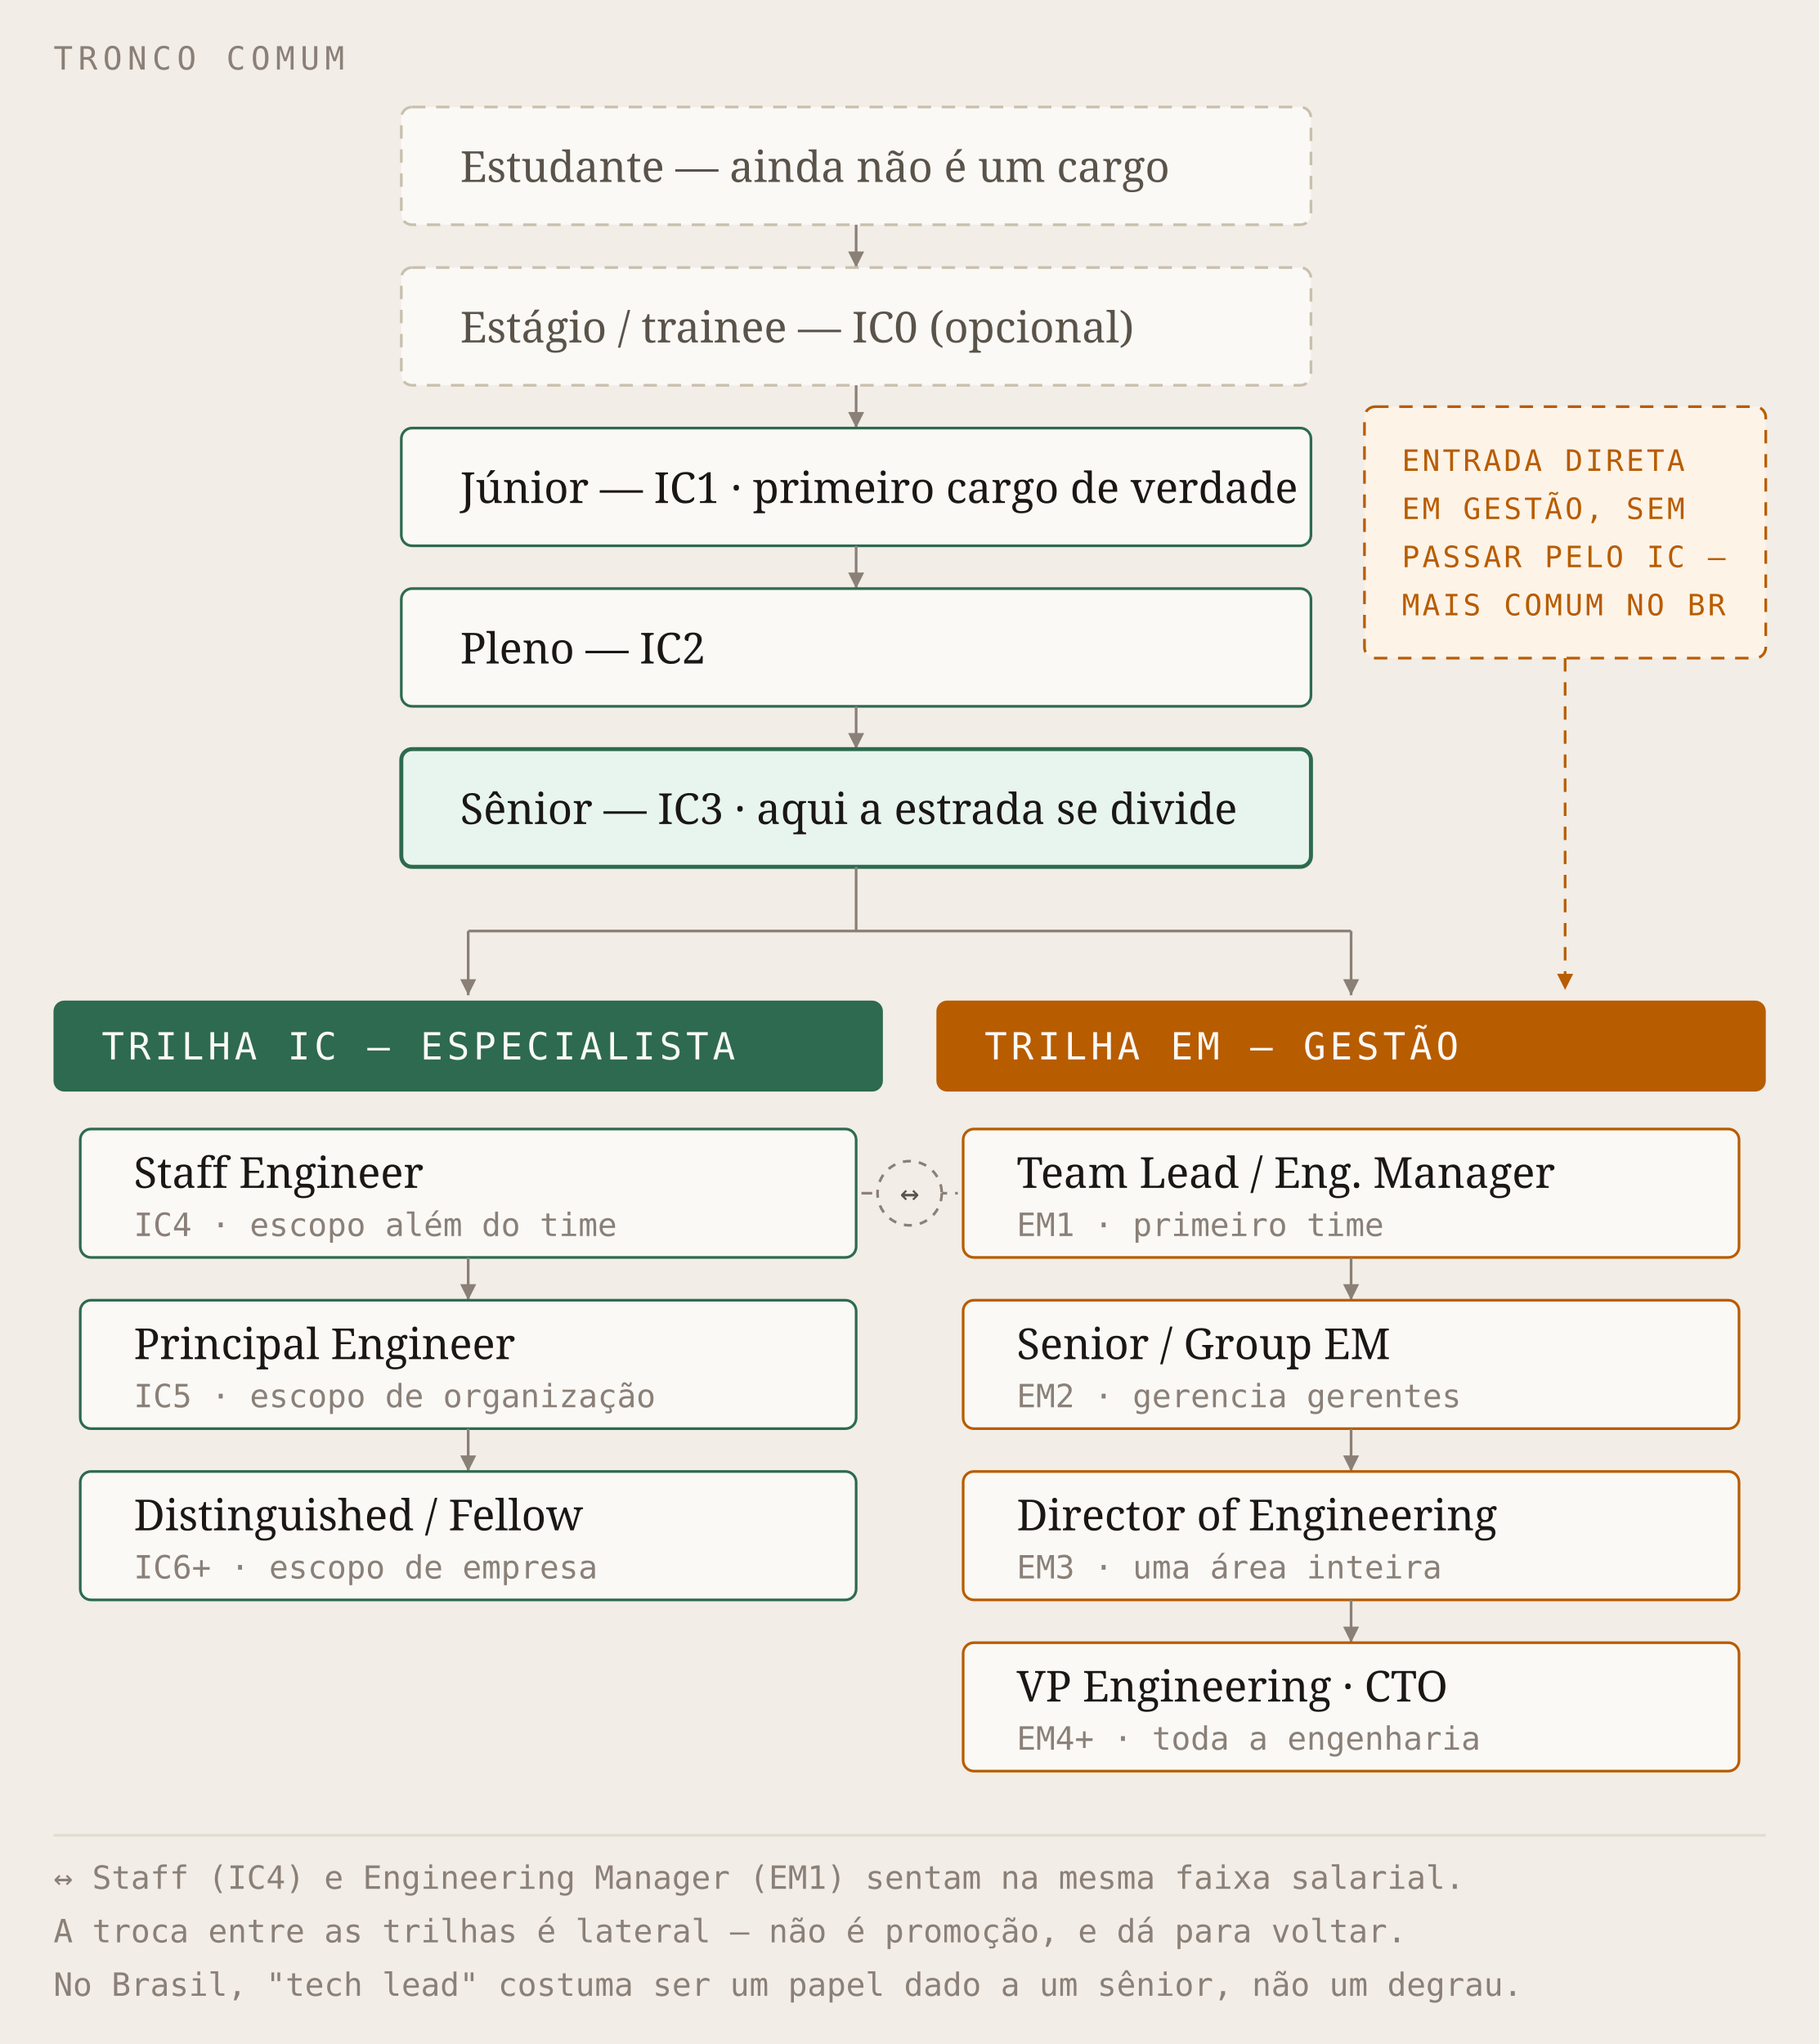
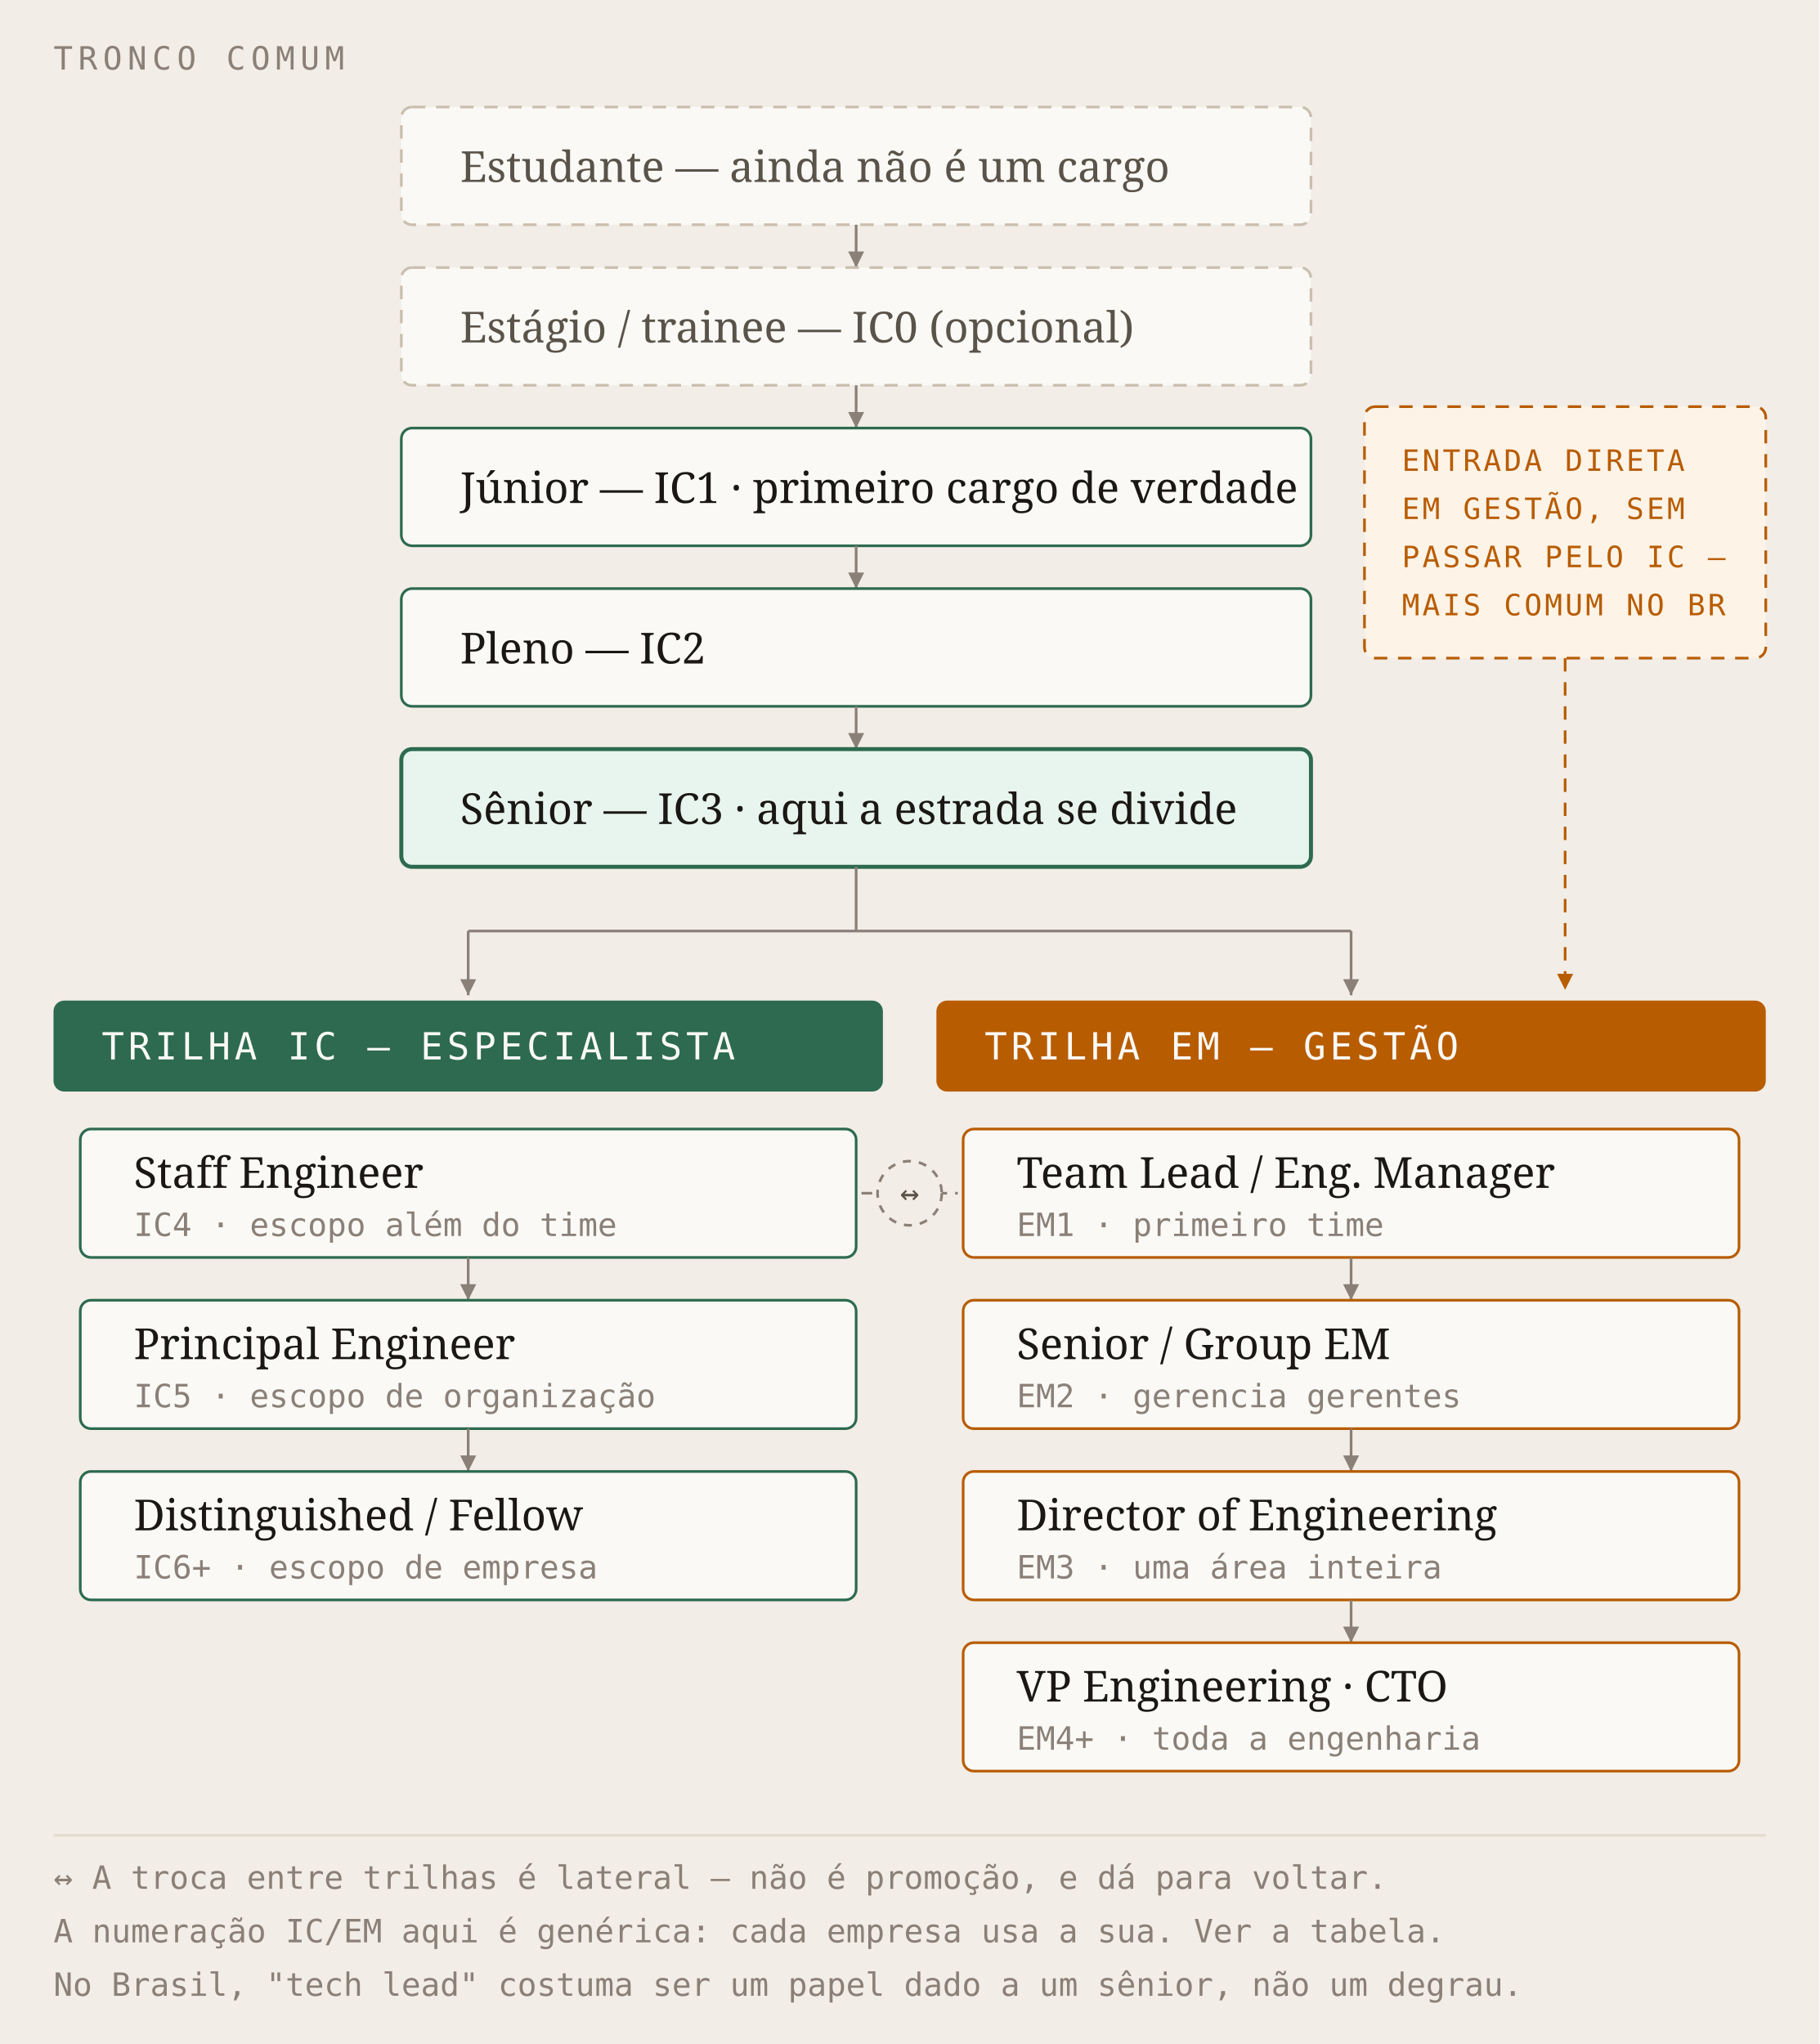
<svg xmlns="http://www.w3.org/2000/svg" viewBox="0 0 680 764" width="680" height="764" role="img" aria-label="Fluxograma da carreira em engenharia: tronco comum de estudante até sênior, seguido da bifurcação entre a trilha de especialista individual e a trilha de gestão">
  <style>
    .bx{font-family:'Source Serif 4',Georgia,serif;font-size:16px;fill:#1a1714}
    .bxm{font-family:'Source Serif 4',Georgia,serif;font-size:16px;fill:#5a534a}
    .hd{font-family:'JetBrains Mono',Consolas,monospace;font-size:14px;fill:#faf9f6;letter-spacing:1.5px}
    .tag{font-family:'JetBrains Mono',Consolas,monospace;font-size:12px;fill:#8a8078}
    .nt{font-family:'JetBrains Mono',Consolas,monospace;font-size:12px;fill:#8a8078}
    .dz{font-family:'JetBrains Mono',Consolas,monospace;font-size:11px;fill:#b85c00;letter-spacing:1px}
  </style>
  <rect width="680" height="764" fill="#f2ede6" />
  <defs>
    <marker id="ar" markerWidth="8" markerHeight="8" refX="6" refY="3" orient="auto">
      <path d="M0,0 L6,3 L0,6 z" fill="#8a8078" />
    </marker>
    <marker id="aro" markerWidth="8" markerHeight="8" refX="6" refY="3" orient="auto">
      <path d="M0,0 L6,3 L0,6 z" fill="#b85c00" />
    </marker>
  </defs>
  <text class="tag" x="20" y="26" letter-spacing="2">TRONCO COMUM</text>
  <rect x="150" y="40" width="340" height="44" rx="4" fill="#faf9f6" stroke="#c9bfae" stroke-dasharray="5 4" />
  <text class="bxm" x="172" y="68">Estudante — ainda não é um cargo</text>
  <line x1="320" y1="84" x2="320" y2="100" stroke="#8a8078" marker-end="url(#ar)" />
  <rect x="150" y="100" width="340" height="44" rx="4" fill="#faf9f6" stroke="#c9bfae" stroke-dasharray="5 4" />
  <text class="bxm" x="172" y="128">Estágio / trainee — IC0 (opcional)</text>
  <line x1="320" y1="144" x2="320" y2="160" stroke="#8a8078" marker-end="url(#ar)" />
  <rect x="150" y="160" width="340" height="44" rx="4" fill="#faf9f6" stroke="#2d6a4f" />
  <text class="bx" x="172" y="188">Júnior — IC1 · primeiro cargo de verdade</text>
  <line x1="320" y1="204" x2="320" y2="220" stroke="#8a8078" marker-end="url(#ar)" />
  <rect x="150" y="220" width="340" height="44" rx="4" fill="#faf9f6" stroke="#2d6a4f" />
  <text class="bx" x="172" y="248">Pleno — IC2</text>
  <line x1="320" y1="264" x2="320" y2="280" stroke="#8a8078" marker-end="url(#ar)" />
  <rect x="150" y="280" width="340" height="44" rx="4" fill="#e8f5ee" stroke="#2d6a4f" stroke-width="1.5" />
  <text class="bx" x="172" y="308">Sênior — IC3 · aqui a estrada se divide</text>
  <line x1="320" y1="324" x2="320" y2="348" stroke="#8a8078" />
  <line x1="175" y1="348" x2="505" y2="348" stroke="#8a8078" />
  <line x1="175" y1="348" x2="175" y2="372" stroke="#8a8078" marker-end="url(#ar)" />
  <line x1="505" y1="348" x2="505" y2="372" stroke="#8a8078" marker-end="url(#ar)" />
  <rect x="510" y="152" width="150" height="94" rx="4" fill="#fdf3e7" stroke="#b85c00" stroke-dasharray="5 4" />
  <text class="dz" x="524" y="176">ENTRADA DIRETA</text>
  <text class="dz" x="524" y="194">EM GESTÃO, SEM</text>
  <text class="dz" x="524" y="212">PASSAR PELO IC —</text>
  <text class="dz" x="524" y="230">MAIS COMUM NO BR</text>
  <line x1="585" y1="246" x2="585" y2="370" stroke="#b85c00" stroke-dasharray="5 4" marker-end="url(#aro)" />
  <rect x="20" y="374" width="310" height="34" rx="4" fill="#2d6a4f" />
  <text class="hd" x="38" y="396">TRILHA IC — ESPECIALISTA</text>
  <rect x="350" y="374" width="310" height="34" rx="4" fill="#b85c00" />
  <text class="hd" x="368" y="396">TRILHA EM — GESTÃO</text>
  <rect x="30" y="422" width="290" height="48" rx="4" fill="#faf9f6" stroke="#2d6a4f" />
  <text class="bx" x="50" y="444">Staff Engineer</text>
  <text class="tag" x="50" y="462">IC4 · escopo além do time</text>
  <line x1="175" y1="470" x2="175" y2="486" stroke="#8a8078" marker-end="url(#ar)" />
  <rect x="30" y="486" width="290" height="48" rx="4" fill="#faf9f6" stroke="#2d6a4f" />
  <text class="bx" x="50" y="508">Principal Engineer</text>
  <text class="tag" x="50" y="526">IC5 · escopo de organização</text>
  <line x1="175" y1="534" x2="175" y2="550" stroke="#8a8078" marker-end="url(#ar)" />
  <rect x="30" y="550" width="290" height="48" rx="4" fill="#faf9f6" stroke="#2d6a4f" />
  <text class="bx" x="50" y="572">Distinguished / Fellow</text>
  <text class="tag" x="50" y="590">IC6+ · escopo de empresa</text>
  <rect x="360" y="422" width="290" height="48" rx="4" fill="#faf9f6" stroke="#b85c00" />
  <text class="bx" x="380" y="444">Team Lead / Eng. Manager</text>
  <text class="tag" x="380" y="462">EM1 · primeiro time</text>
  <line x1="505" y1="470" x2="505" y2="486" stroke="#8a8078" marker-end="url(#ar)" />
  <rect x="360" y="486" width="290" height="48" rx="4" fill="#faf9f6" stroke="#b85c00" />
  <text class="bx" x="380" y="508">Senior / Group EM</text>
  <text class="tag" x="380" y="526">EM2 · gerencia gerentes</text>
  <line x1="505" y1="534" x2="505" y2="550" stroke="#8a8078" marker-end="url(#ar)" />
  <rect x="360" y="550" width="290" height="48" rx="4" fill="#faf9f6" stroke="#b85c00" />
  <text class="bx" x="380" y="572">Director of Engineering</text>
  <text class="tag" x="380" y="590">EM3 · uma área inteira</text>
  <line x1="505" y1="598" x2="505" y2="614" stroke="#8a8078" marker-end="url(#ar)" />
  <rect x="360" y="614" width="290" height="48" rx="4" fill="#faf9f6" stroke="#b85c00" />
  <text class="bx" x="380" y="636">VP Engineering · CTO</text>
  <text class="tag" x="380" y="654">EM4+ · toda a engenharia</text>
  <line x1="322" y1="446" x2="358" y2="446" stroke="#8a8078" stroke-dasharray="4 3" />
  <circle cx="340" cy="446" r="12" fill="#f2ede6" stroke="#8a8078" stroke-dasharray="3 3" />
  <text x="340" y="450" text-anchor="middle" font-family="'JetBrains Mono',monospace" font-size="12" fill="#5a534a">↔</text>
  <line x1="20" y1="686" x2="660" y2="686" stroke="#e2dbd0" />
-   <text class="nt" x="20" y="706">↔ Staff (IC4) e Engineering Manager (EM1) sentam na mesma faixa salarial.</text>
-   <text class="nt" x="20" y="726">A troca entre as trilhas é lateral — não é promoção, e dá para voltar.</text>
+   <text class="nt" x="20" y="706">↔ A troca entre trilhas é lateral — não é promoção, e dá para voltar.</text>
+   <text class="nt" x="20" y="726">A numeração IC/EM aqui é genérica: cada empresa usa a sua. Ver a tabela.</text>
  <text class="nt" x="20" y="746">No Brasil, "tech lead" costuma ser um papel dado a um sênior, não um degrau.</text>
</svg>
